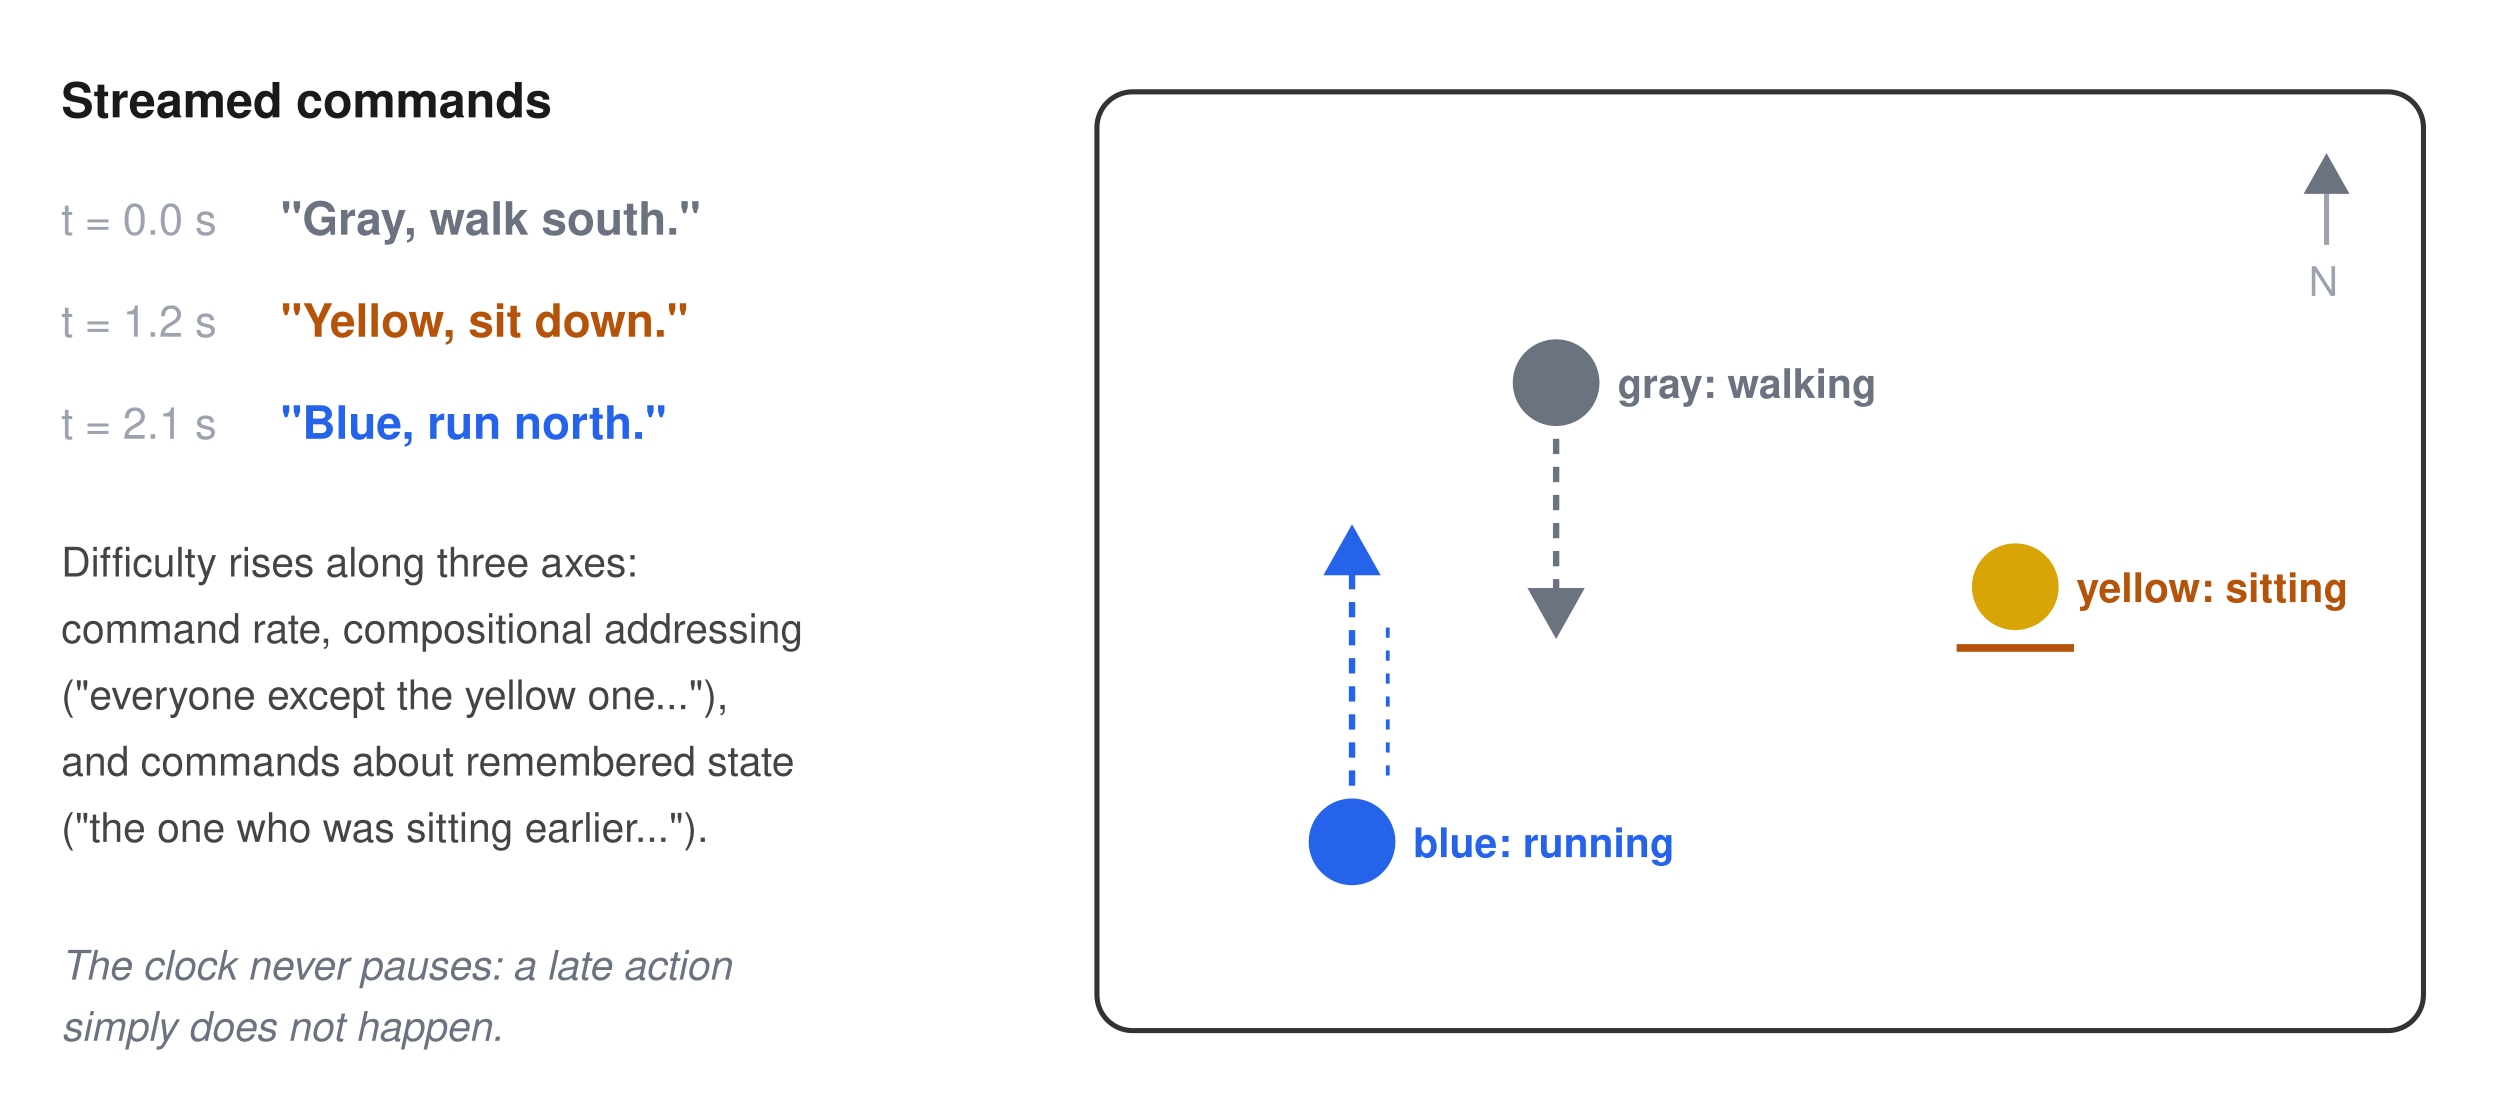
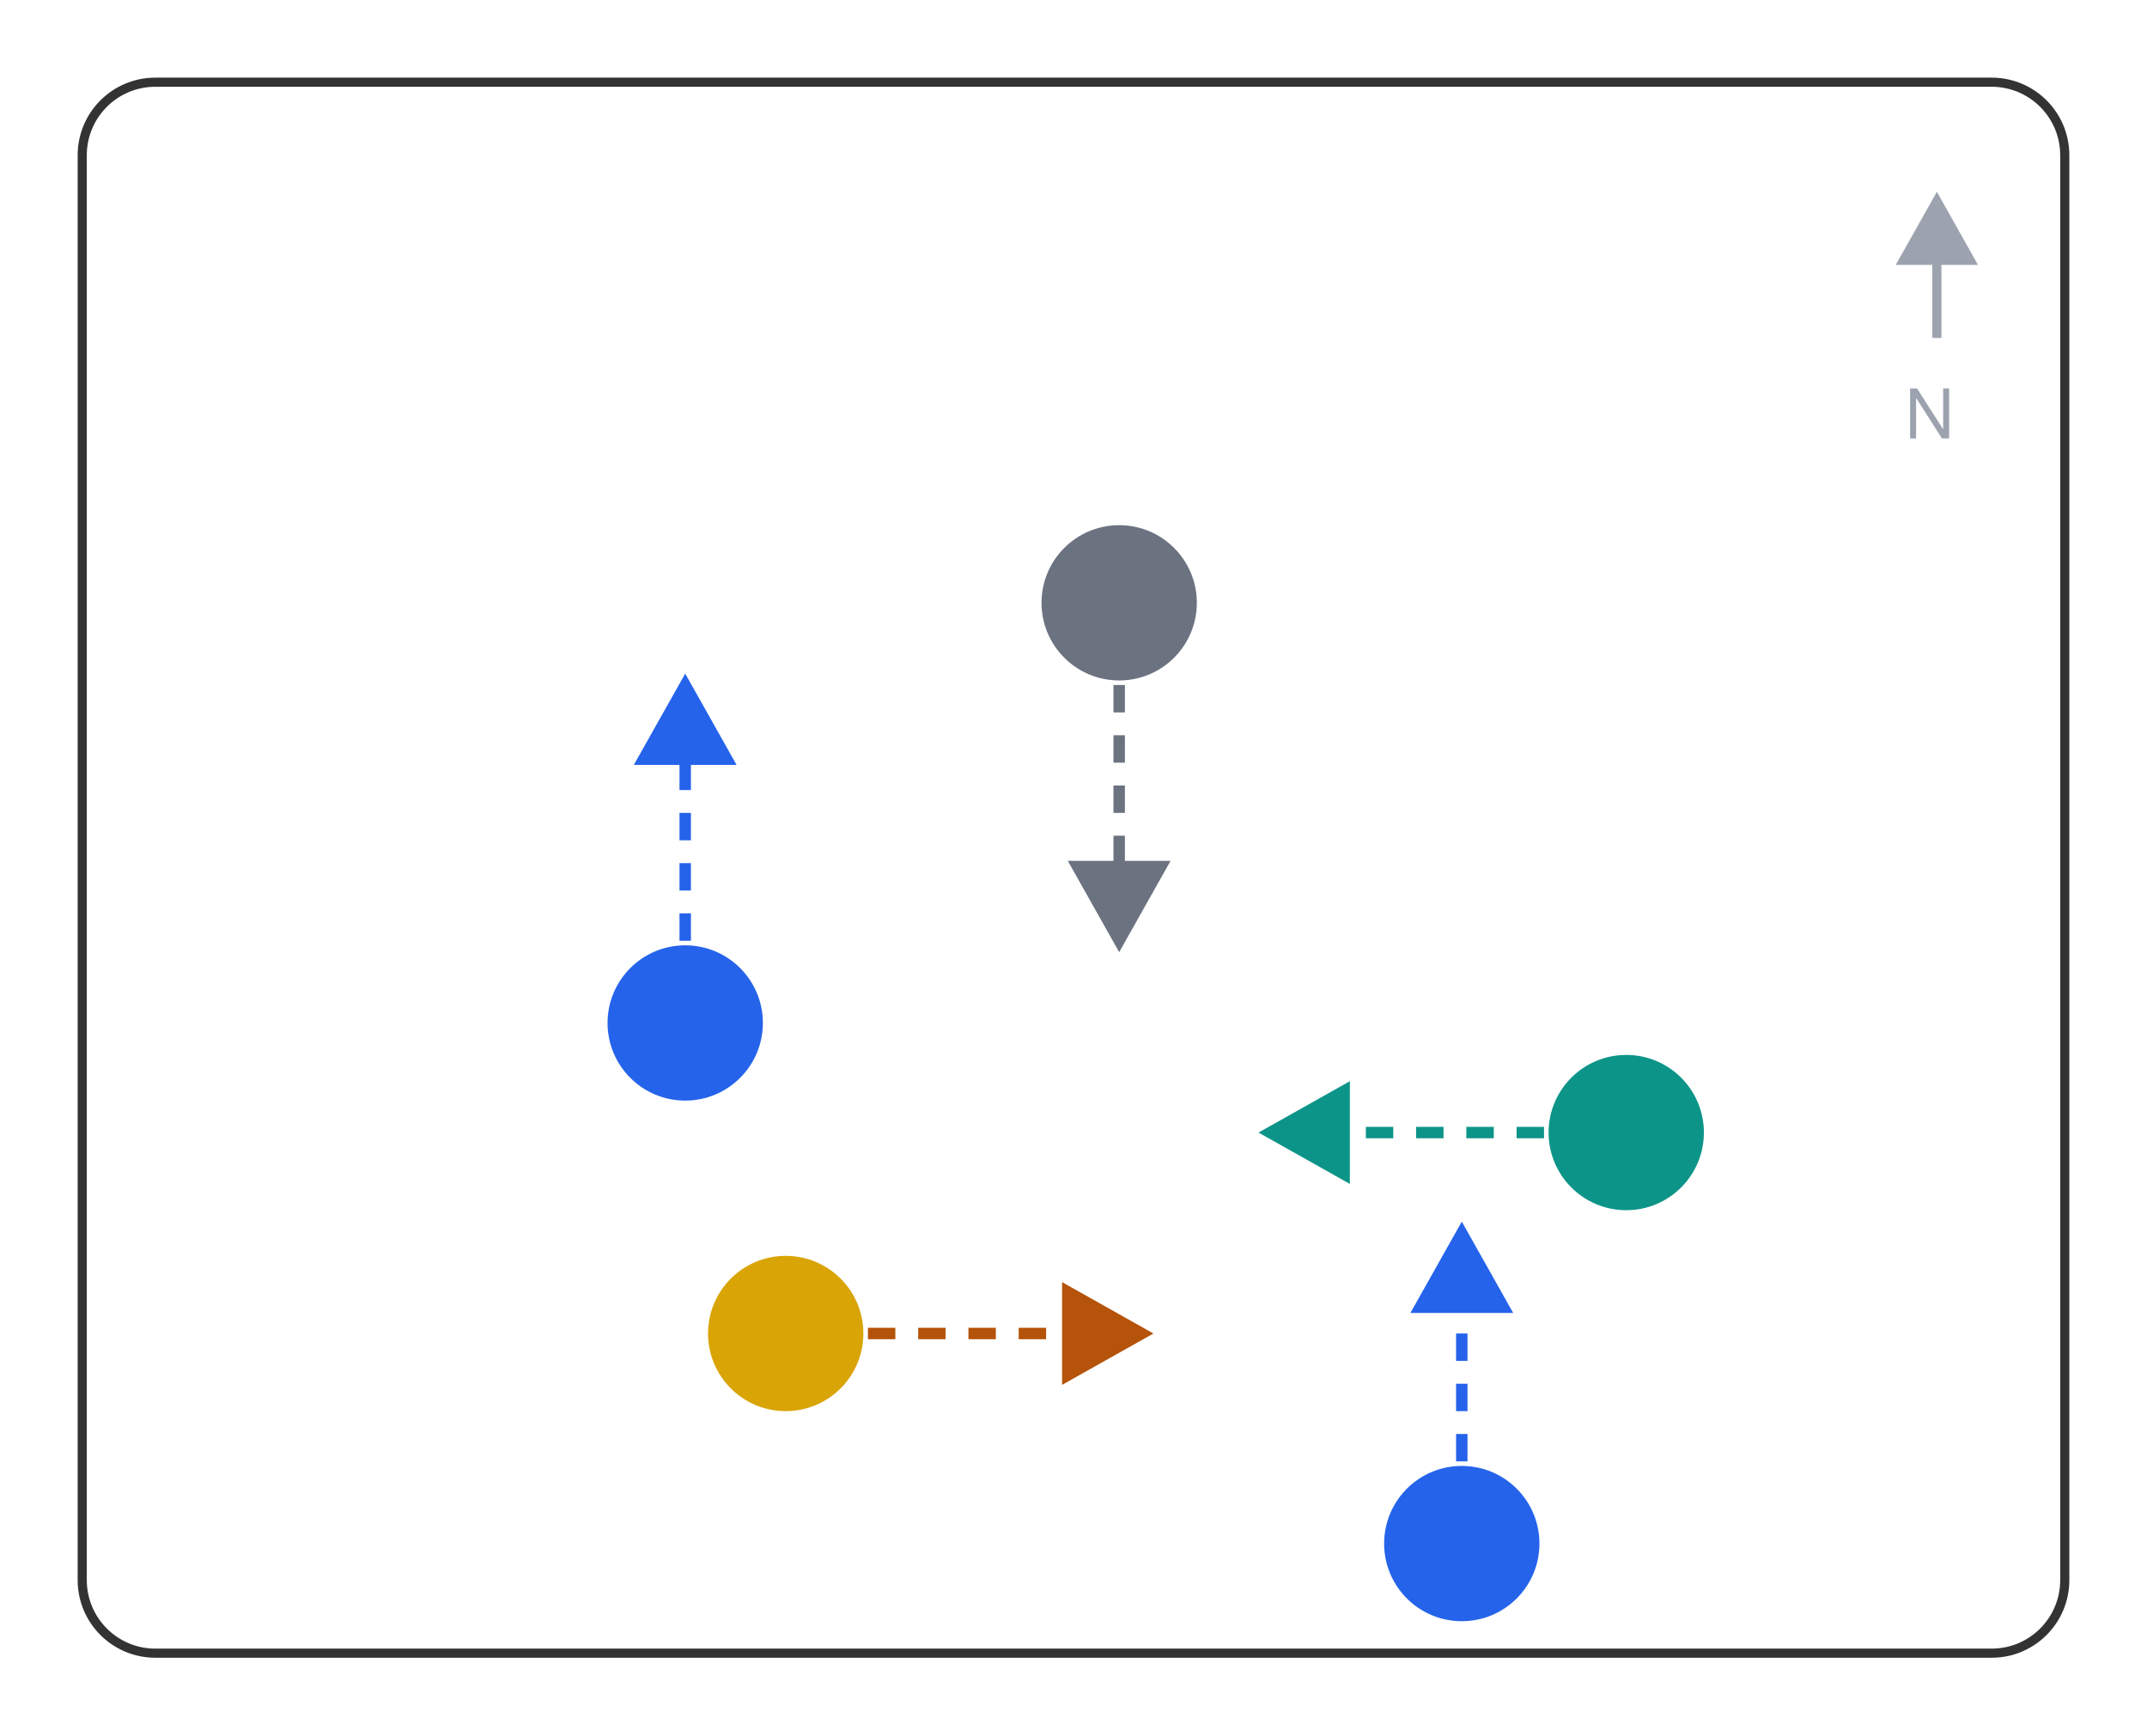
- <svg xmlns="http://www.w3.org/2000/svg" width="980" height="430" viewBox="0 0 980 430" font-family="Helvetica Neue, Helvetica, Arial, sans-serif">
+ <svg xmlns="http://www.w3.org/2000/svg" width="470" height="380" viewBox="0 0 470 380" font-family="Helvetica Neue, Helvetica, Arial, sans-serif">
  <defs>
-     <marker id="ahGray" markerWidth="9" markerHeight="9" refX="7" refY="4.5" orient="auto">
+     <marker id="aBlue" markerWidth="9" markerHeight="9" refX="7" refY="4.5" orient="auto">
+       <path d="M0,0 L8,4.5 L0,9 Z" fill="#2563EB" />
+     </marker>
+     <marker id="aGray" markerWidth="9" markerHeight="9" refX="7" refY="4.5" orient="auto">
      <path d="M0,0 L8,4.5 L0,9 Z" fill="#6B7280" />
    </marker>
-     <marker id="ahBlue" markerWidth="9" markerHeight="9" refX="7" refY="4.5" orient="auto">
-       <path d="M0,0 L8,4.5 L0,9 Z" fill="#2563EB" />
+     <marker id="aAmber" markerWidth="9" markerHeight="9" refX="7" refY="4.5" orient="auto">
+       <path d="M0,0 L8,4.5 L0,9 Z" fill="#B45309" />
+     </marker>
+     <marker id="aTeal" markerWidth="9" markerHeight="9" refX="7" refY="4.5" orient="auto">
+       <path d="M0,0 L8,4.5 L0,9 Z" fill="#0D9488" />
+     </marker>
+     <marker id="aCmp" markerWidth="9" markerHeight="9" refX="7" refY="4.5" orient="auto">
+       <path d="M0,0 L8,4.5 L0,9 Z" fill="#9CA3AF" />
    </marker>
  </defs>
-   <text x="24" y="46" font-size="19" font-weight="600" fill="#1a1a1a">Streamed commands</text>
-   <text x="24" y="92" font-size="17" fill="#9CA3AF">t = 0.0 s</text>
-   <text x="110" y="92" font-size="18" fill="#6B7280" font-weight="600">"Gray, walk south."</text>
-   <text x="24" y="132" font-size="17" fill="#9CA3AF">t = 1.2 s</text>
-   <text x="110" y="132" font-size="18" fill="#B45309" font-weight="600">"Yellow, sit down."</text>
-   <text x="24" y="172" font-size="17" fill="#9CA3AF">t = 2.1 s</text>
-   <text x="110" y="172" font-size="18" fill="#2563EB" font-weight="600">"Blue, run north."</text>
-   <text x="24" y="226" font-size="16" fill="#444">Difficulty rises along three axes:</text>
-   <text x="24" y="252" font-size="16" fill="#444">command rate, compositional addressing</text>
-   <text x="24" y="278" font-size="16" fill="#444">("everyone except the yellow one..."),</text>
-   <text x="24" y="304" font-size="16" fill="#444">and commands about remembered state</text>
-   <text x="24" y="330" font-size="16" fill="#444">("the one who was sitting earlier...").</text>
-   <text x="24" y="384" font-size="16" font-style="italic" fill="#6B7280">The clock never pauses: a late action</text>
-   <text x="24" y="408" font-size="16" font-style="italic" fill="#6B7280">simply does not happen.</text>
-   <rect x="430" y="36" width="520" height="368" rx="14" fill="none" stroke="#333" stroke-width="2" />
-   <line x1="912" y1="96" x2="912" y2="62" stroke="#9CA3AF" stroke-width="2" marker-end="url(#ahGray)" />
-   <text x="905" y="116" font-size="16" fill="#9CA3AF">N</text>
-   <circle cx="610" cy="150" r="17" fill="#6B7280" />
-   <line x1="610" y1="172" x2="610" y2="248" stroke="#6B7280" stroke-width="2.5" stroke-dasharray="6 5" marker-end="url(#ahGray)" />
-   <text x="634" y="156" font-size="16" fill="#6B7280" font-weight="600">gray: walking</text>
-   <circle cx="790" cy="230" r="17" fill="#D9A406" />
-   <line x1="767" y1="254" x2="813" y2="254" stroke="#B45309" stroke-width="3" />
-   <text x="814" y="236" font-size="16" fill="#B45309" font-weight="600">yellow: sitting</text>
-   <circle cx="530" cy="330" r="17" fill="#2563EB" />
-   <line x1="530" y1="308" x2="530" y2="208" stroke="#2563EB" stroke-width="2.5" stroke-dasharray="6 5" marker-end="url(#ahBlue)" />
-   <line x1="544" y1="304" x2="544" y2="244" stroke="#2563EB" stroke-width="1.5" stroke-dasharray="4 5" />
-   <text x="554" y="336" font-size="16" fill="#2563EB" font-weight="600">blue: running</text>
+   <rect x="18" y="18" width="434" height="344" rx="16" fill="none" stroke="#333" stroke-width="2" />
+   <line x1="424" y1="74" x2="424" y2="44" stroke="#9CA3AF" stroke-width="2" marker-end="url(#aCmp)" />
+   <text x="417" y="96" font-size="15" fill="#9CA3AF">N</text>
+   <line x1="150" y1="206" x2="150" y2="150" stroke="#2563EB" stroke-width="2.5" stroke-dasharray="6 5" marker-end="url(#aBlue)" />
+   <circle cx="150" cy="224" r="17" fill="#2563EB" />
+   <line x1="245" y1="150" x2="245" y2="206" stroke="#6B7280" stroke-width="2.5" stroke-dasharray="6 5" marker-end="url(#aGray)" />
+   <circle cx="245" cy="132" r="17" fill="#6B7280" />
+   <line x1="190" y1="292" x2="250" y2="292" stroke="#B45309" stroke-width="2.5" stroke-dasharray="6 5" marker-end="url(#aAmber)" />
+   <circle cx="172" cy="292" r="17" fill="#D9A406" />
+   <line x1="338" y1="248" x2="278" y2="248" stroke="#0D9488" stroke-width="2.5" stroke-dasharray="6 5" marker-end="url(#aTeal)" />
+   <circle cx="356" cy="248" r="17" fill="#0D9488" />
+   <line x1="320" y1="320" x2="320" y2="270" stroke="#2563EB" stroke-width="2.5" stroke-dasharray="6 5" marker-end="url(#aBlue)" />
+   <circle cx="320" cy="338" r="17" fill="#2563EB" />
</svg>
